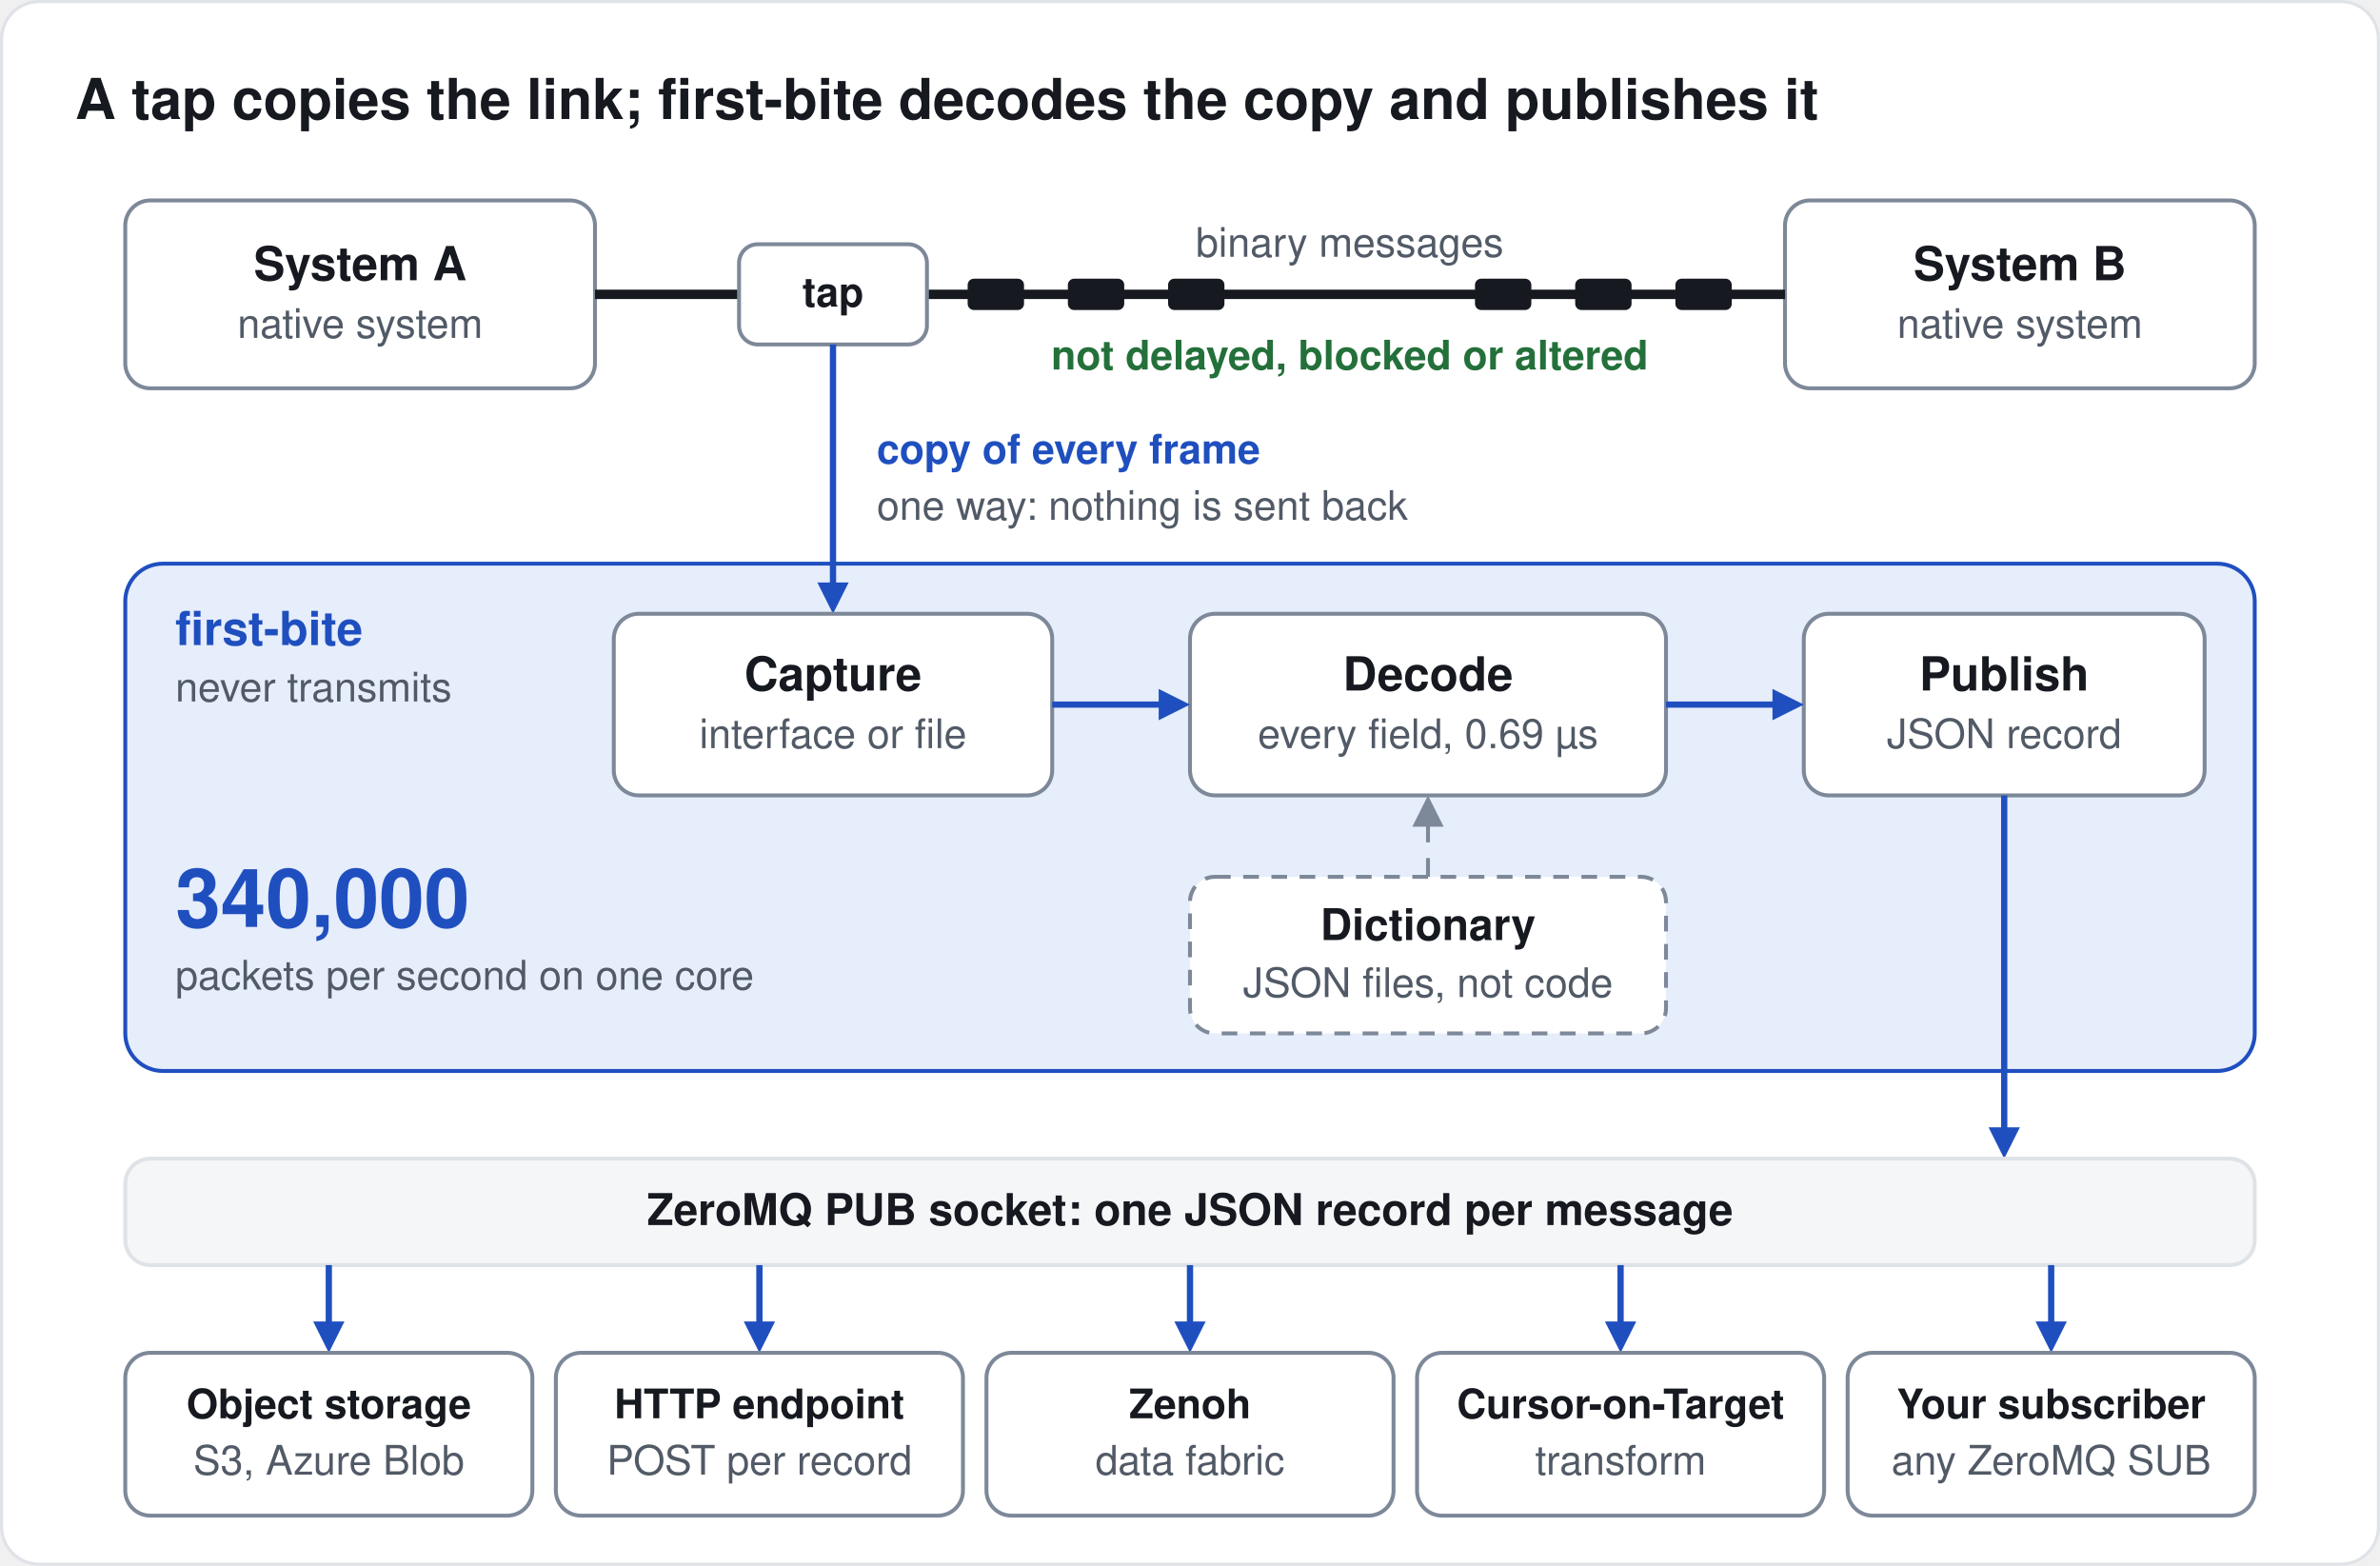
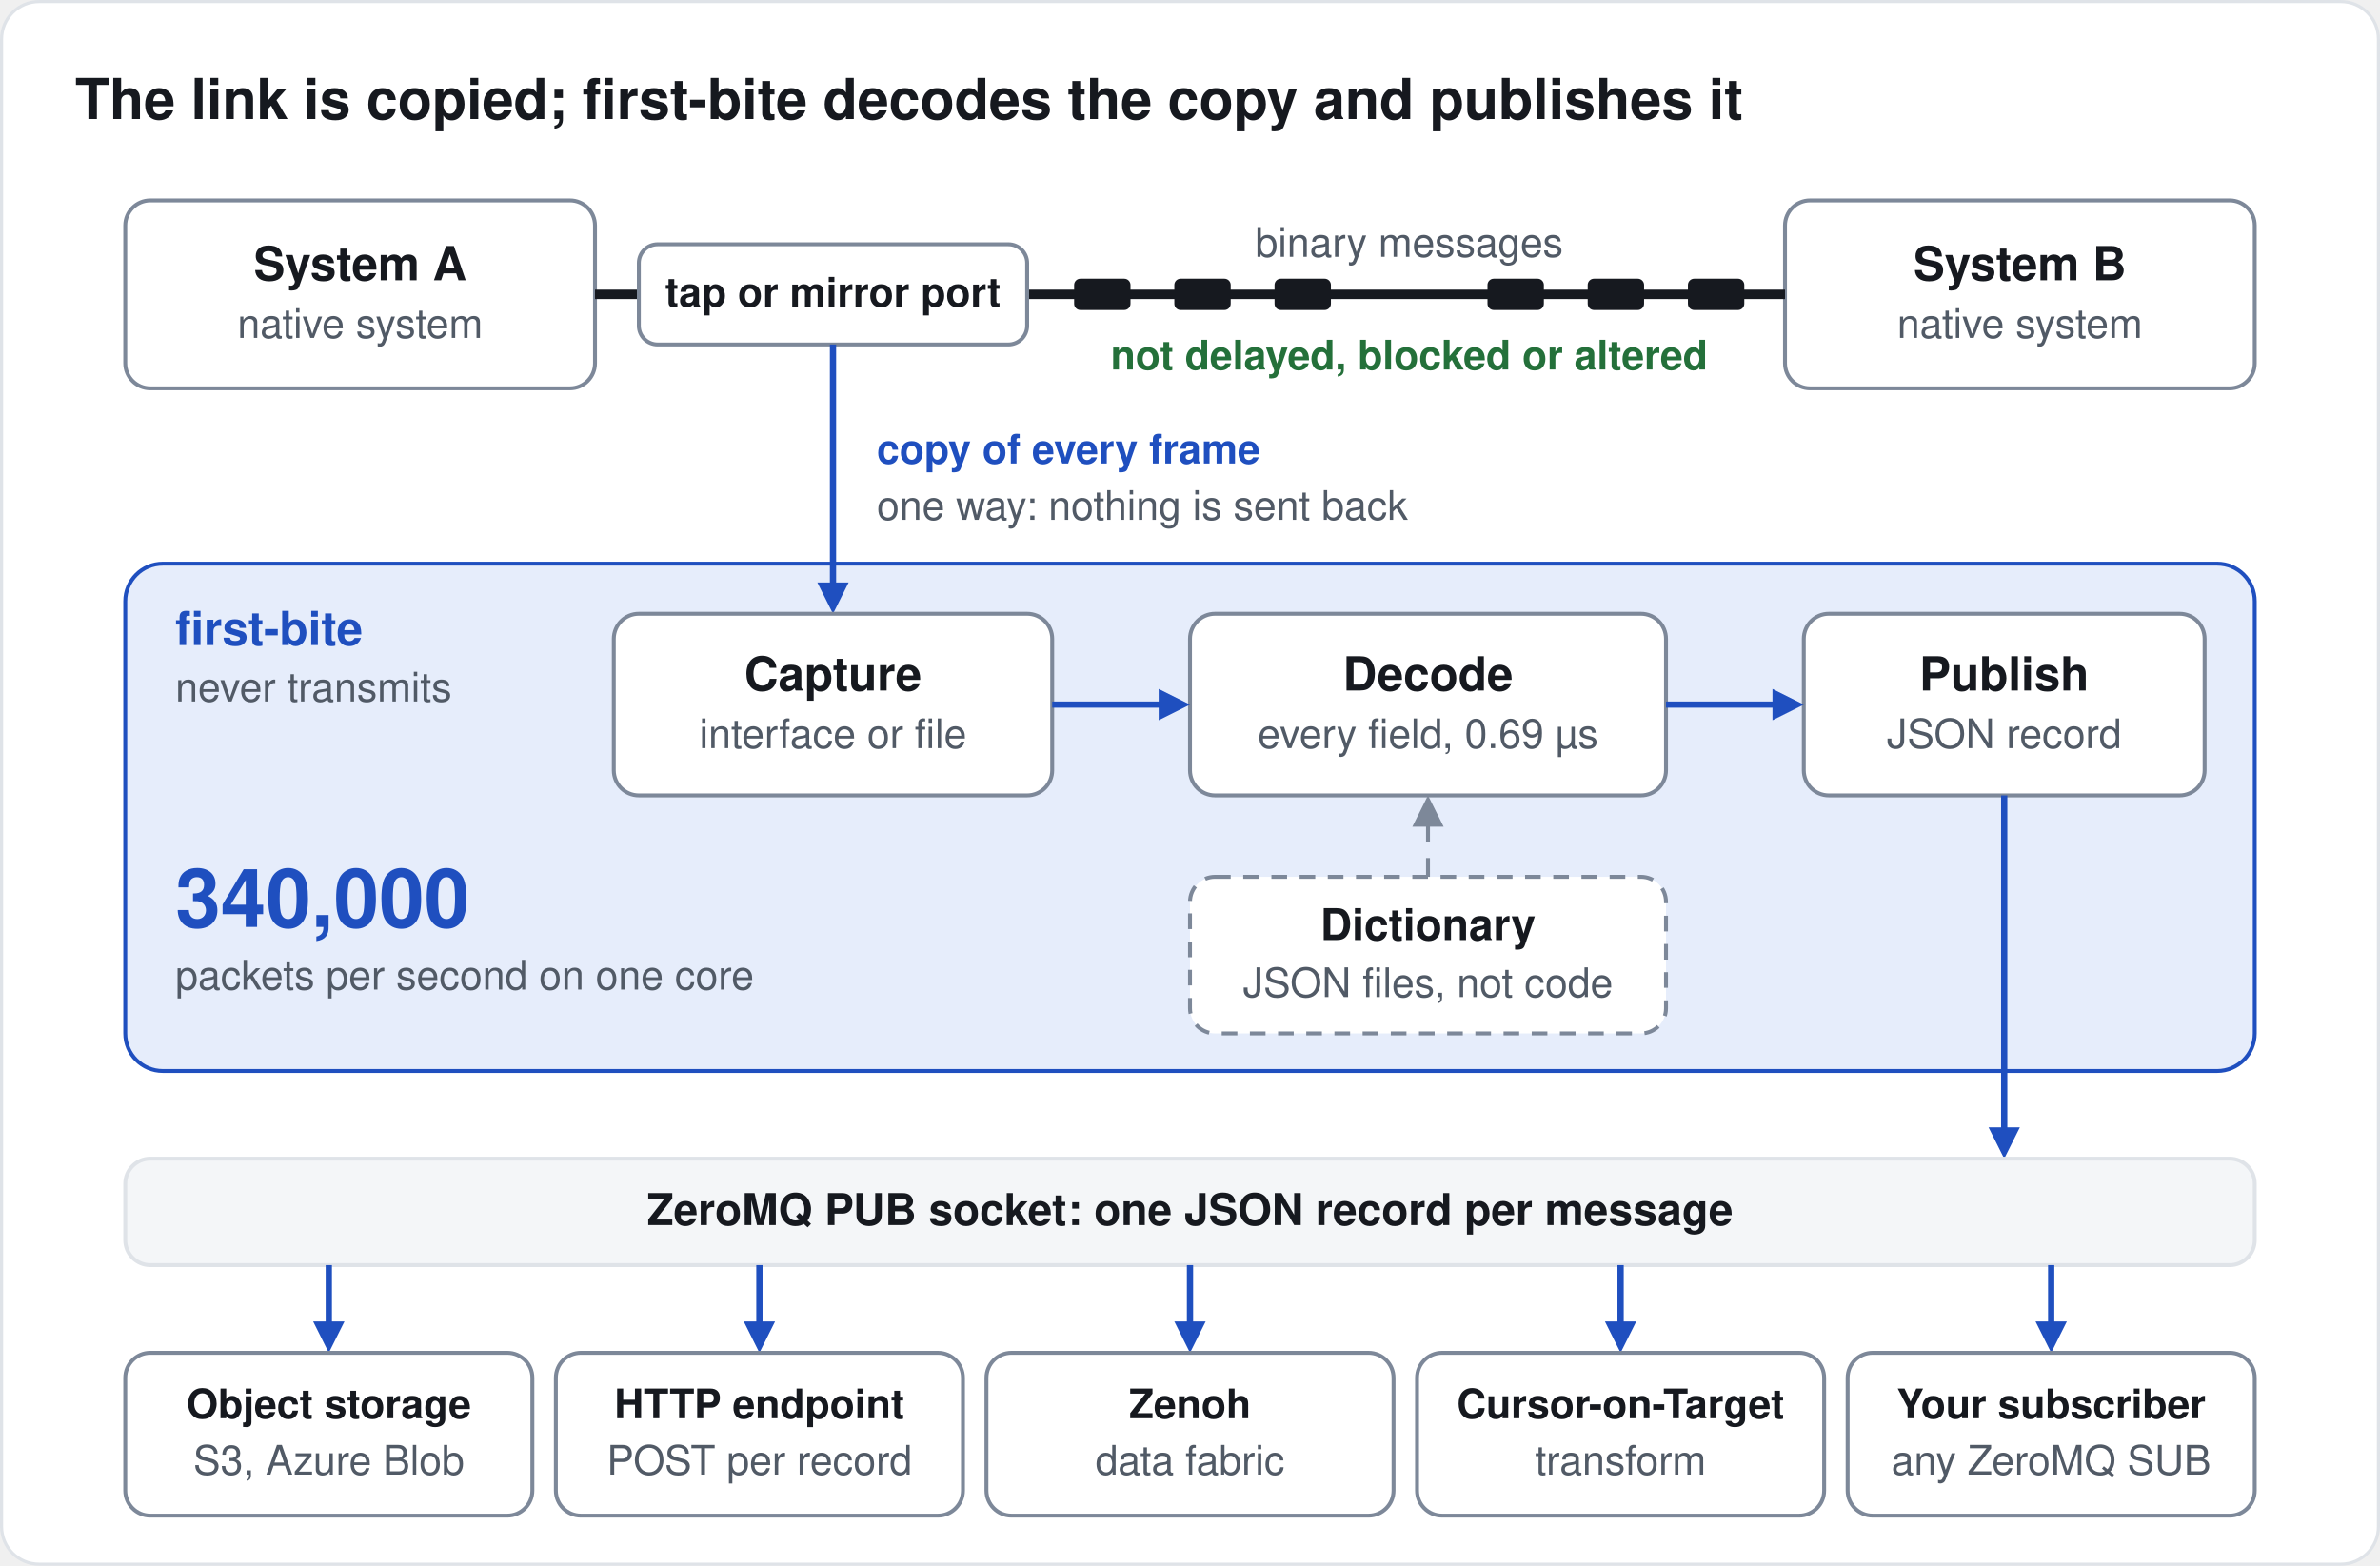
- <svg xmlns="http://www.w3.org/2000/svg" viewBox="0 0 760 500" width="760" height="500" role="img" aria-labelledby="how-it-works-title how-it-works-desc" aria-label="A tap copies the link; first-bite decodes the copy and publishes it">
+ <svg xmlns="http://www.w3.org/2000/svg" viewBox="0 0 760 500" width="760" height="500" role="img" aria-labelledby="how-it-works-title how-it-works-desc" aria-label="The link is copied; first-bite decodes the copy and publishes it">
  <style>text{font-family:"Helvetica Neue", Helvetica, Arial, "Liberation Sans", sans-serif}.m{font-family:Menlo, Consolas, "Liberation Mono", "Courier New", monospace}.t{fill:#16191f}.q{fill:#515a66}.a{fill:#1f4fbf}.g{fill:#24703a}.w{fill:#8a5300}.i{fill:#5b4bb0}.mu{fill:#5a606a}.on{fill:#ffffff}.bg{fill:#ffffff;stroke:#dfe3e8;stroke-width:1}.bx{fill:#ffffff;stroke:#7d8899;stroke-width:1.25}.bxp{fill:#f4f6f8;stroke:#dfe3e8;stroke-width:1.25}.bxa{fill:#e6edfb;stroke:#1f4fbf;stroke-width:1.25}.bxg{fill:#e3f4e7;stroke:#24703a;stroke-width:1.25}.bxw{fill:#fcefd6;stroke:#8a5300;stroke-width:1.25}.bxm{fill:#eeeeec;stroke:#5a606a;stroke-width:1.25;stroke-dasharray:2 4}.bxd{fill:#ffffff;stroke:#7d8899;stroke-width:1.25;stroke-dasharray:5 4}.ln{stroke:#7d8899;stroke-width:1.25;fill:none}.lnk{stroke:#16191f;stroke-width:3;fill:none}.lna{stroke:#1f4fbf;stroke-width:2;fill:none}.lnd{stroke:#7d8899;stroke-width:1.25;fill:none;stroke-dasharray:6 5}.lnr{stroke:#dfe3e8;stroke-width:1;fill:none}.fa{fill:#1f4fbf}.fl{fill:#7d8899}.fk{fill:#16191f}.fg{fill:#24703a}.fp{fill:#f4f6f8}.fr{fill:#dfe3e8}.f0{fill:#e6edfb}.f1{fill:#fcefd6}.f2{fill:#eeebfa}.f3{fill:#e3f4e7}.s0{stroke:#1f4fbf}.s1{stroke:#8a5300}.s2{stroke:#5b4bb0}.s3{stroke:#24703a}.c0{fill:#1f4fbf}.c1{fill:#8a5300}.c2{fill:#5b4bb0}.c3{fill:#24703a}.pp{fill:#ffffff}path,line{stroke-linejoin:round}</style>
  <rect class="bg" x="0.5" y="0.5" width="759" height="499" rx="12" />
-   <text x="24" y="38" font-size="18" font-weight="700" data-role="title" class="t">A tap copies the link; first-bite decodes the copy and publishes it</text>
+   <text x="24" y="38" font-size="18" font-weight="700" data-role="title" class="t">The link is copied; first-bite decodes the copy and publishes it</text>
  <rect x="40" y="64" width="150" height="60" rx="8" class="bx" />
  <text x="115" y="89.5" font-size="15" font-weight="700" text-anchor="middle" class="t">System A</text>
  <text x="115" y="107.9" font-size="13" text-anchor="middle" class="q">native system</text>
  <rect x="570" y="64" width="150" height="60" rx="8" class="bx" />
  <text x="645" y="89.5" font-size="15" font-weight="700" text-anchor="middle" class="t">System B</text>
  <text x="645" y="107.9" font-size="13" text-anchor="middle" class="q">native system</text>
-   <path d="M190 94L236 94" class="lnk" data-lint="nohead" />
-   <path d="M296 94L570 94" class="lnk" data-lint="nohead" />
-   <rect x="309" y="89" width="18" height="10" rx="2" class="fk" />
-   <rect x="341" y="89" width="18" height="10" rx="2" class="fk" />
-   <rect x="373" y="89" width="18" height="10" rx="2" class="fk" />
-   <rect x="471" y="89" width="18" height="10" rx="2" class="fk" />
-   <rect x="503" y="89" width="18" height="10" rx="2" class="fk" />
-   <rect x="535" y="89" width="18" height="10" rx="2" class="fk" />
-   <rect x="236" y="78" width="60" height="32" rx="6" class="bx" />
-   <text x="266" y="97.9" font-size="13" font-weight="700" text-anchor="middle" class="t">tap</text>
-   <text x="431" y="82" font-size="13" text-anchor="middle" class="q">binary messages</text>
-   <text x="431" y="118" font-size="13" font-weight="700" text-anchor="middle" class="g">not delayed, blocked or altered</text>
+   <path d="M190 94L204 94" class="lnk" data-lint="nohead" />
+   <path d="M328 94L570 94" class="lnk" data-lint="nohead" />
+   <rect x="343" y="89" width="18" height="10" rx="2" class="fk" />
+   <rect x="375" y="89" width="18" height="10" rx="2" class="fk" />
+   <rect x="407" y="89" width="18" height="10" rx="2" class="fk" />
+   <rect x="475" y="89" width="18" height="10" rx="2" class="fk" />
+   <rect x="507" y="89" width="18" height="10" rx="2" class="fk" />
+   <rect x="539" y="89" width="18" height="10" rx="2" class="fk" />
+   <rect x="204" y="78" width="124" height="32" rx="6" class="bx" />
+   <text x="266" y="97.9" font-size="13" font-weight="700" text-anchor="middle" class="t">tap or mirror port</text>
+   <text x="450" y="82" font-size="13" text-anchor="middle" class="q">binary messages</text>
+   <text x="450" y="118" font-size="13" font-weight="700" text-anchor="middle" class="g">not delayed, blocked or altered</text>
  <rect x="40" y="180" width="680" height="162" rx="12" class="bxa" />
  <path d="M266 110L266 187" class="lna" />
  <path d="M266 196L261 186L271 186z" class="fa" />
  <text x="280" y="148" font-size="13" font-weight="700" class="a">copy of every frame</text>
  <text x="280" y="166" font-size="13" class="q">one way: nothing is sent back</text>
  <text x="56" y="206" font-size="15" font-weight="700" class="a">first-bite</text>
  <text x="56" y="224" font-size="13" class="q">never transmits</text>
  <rect x="196" y="196" width="140" height="58" rx="8" class="bx" />
  <text x="266" y="220.5" font-size="15" font-weight="700" text-anchor="middle" class="t">Capture</text>
  <text x="266" y="238.9" font-size="13" text-anchor="middle" class="q">interface or file</text>
  <rect x="380" y="196" width="152" height="58" rx="8" class="bx" />
  <text x="456" y="220.5" font-size="15" font-weight="700" text-anchor="middle" class="t">Decode</text>
  <text x="456" y="238.9" font-size="13" text-anchor="middle" class="q">every field, 0.69 µs</text>
  <rect x="576" y="196" width="128" height="58" rx="8" class="bx" />
  <text x="640" y="220.5" font-size="15" font-weight="700" text-anchor="middle" class="t">Publish</text>
  <text x="640" y="238.9" font-size="13" text-anchor="middle" class="q">JSON record</text>
  <path d="M336 225L371 225" class="lna" />
  <path d="M380 225L370 230L370 220z" class="fa" />
  <path d="M532 225L567 225" class="lna" />
  <path d="M576 225L566 230L566 220z" class="fa" />
  <rect x="380" y="280" width="152" height="50" rx="8" class="bxd" />
  <text x="456" y="300.2" font-size="14" font-weight="700" text-anchor="middle" class="t">Dictionary</text>
  <text x="456" y="318.4" font-size="13" text-anchor="middle" class="q">JSON files, not code</text>
  <path d="M456 280L456 263" class="lnd" />
  <path d="M456 254L461 264L451 264z" class="fl" />
  <text x="56" y="296" font-size="26" font-weight="700" class="a">340,000</text>
  <text x="56" y="316" font-size="13" class="q">packets per second on one core</text>
  <path d="M640 254L640 361" class="lna" />
  <path d="M640 370L635 360L645 360z" class="fa" />
  <rect x="40" y="370" width="680" height="34" rx="8" class="bxp" />
  <text x="380" y="391.2" font-size="14" font-weight="700" text-anchor="middle" class="t">ZeroMQ PUB socket: one JSON record per message</text>
  <path d="M105 404L105 423" class="lna" />
  <path d="M105 432L100 422L110 422z" class="fa" />
  <rect x="40" y="432" width="130" height="52" rx="8" class="bx" />
  <text x="105" y="452.9" font-size="13" font-weight="700" text-anchor="middle" class="t">Object storage</text>
  <text x="105" y="470.9" font-size="13" text-anchor="middle" class="q">S3, Azure Blob</text>
  <path d="M242.5 404L242.5 423" class="lna" />
  <path d="M242.5 432L237.5 422L247.5 422z" class="fa" />
  <rect x="177.5" y="432" width="130" height="52" rx="8" class="bx" />
  <text x="242.5" y="452.9" font-size="13" font-weight="700" text-anchor="middle" class="t">HTTP endpoint</text>
  <text x="242.5" y="470.9" font-size="13" text-anchor="middle" class="q">POST per record</text>
  <path d="M380 404L380 423" class="lna" />
  <path d="M380 432L375 422L385 422z" class="fa" />
  <rect x="315" y="432" width="130" height="52" rx="8" class="bx" />
  <text x="380" y="452.9" font-size="13" font-weight="700" text-anchor="middle" class="t">Zenoh</text>
  <text x="380" y="470.9" font-size="13" text-anchor="middle" class="q">data fabric</text>
  <path d="M517.5 404L517.5 423" class="lna" />
  <path d="M517.5 432L512.5 422L522.5 422z" class="fa" />
  <rect x="452.5" y="432" width="130" height="52" rx="8" class="bx" />
  <text x="517.5" y="452.9" font-size="13" font-weight="700" text-anchor="middle" class="t">Cursor-on-Target</text>
  <text x="517.5" y="470.9" font-size="13" text-anchor="middle" class="q">transform</text>
  <path d="M655 404L655 423" class="lna" />
  <path d="M655 432L650 422L660 422z" class="fa" />
  <rect x="590" y="432" width="130" height="52" rx="8" class="bx" />
  <text x="655" y="452.9" font-size="13" font-weight="700" text-anchor="middle" class="t">Your subscriber</text>
  <text x="655" y="470.9" font-size="13" text-anchor="middle" class="q">any ZeroMQ SUB</text>
</svg>
